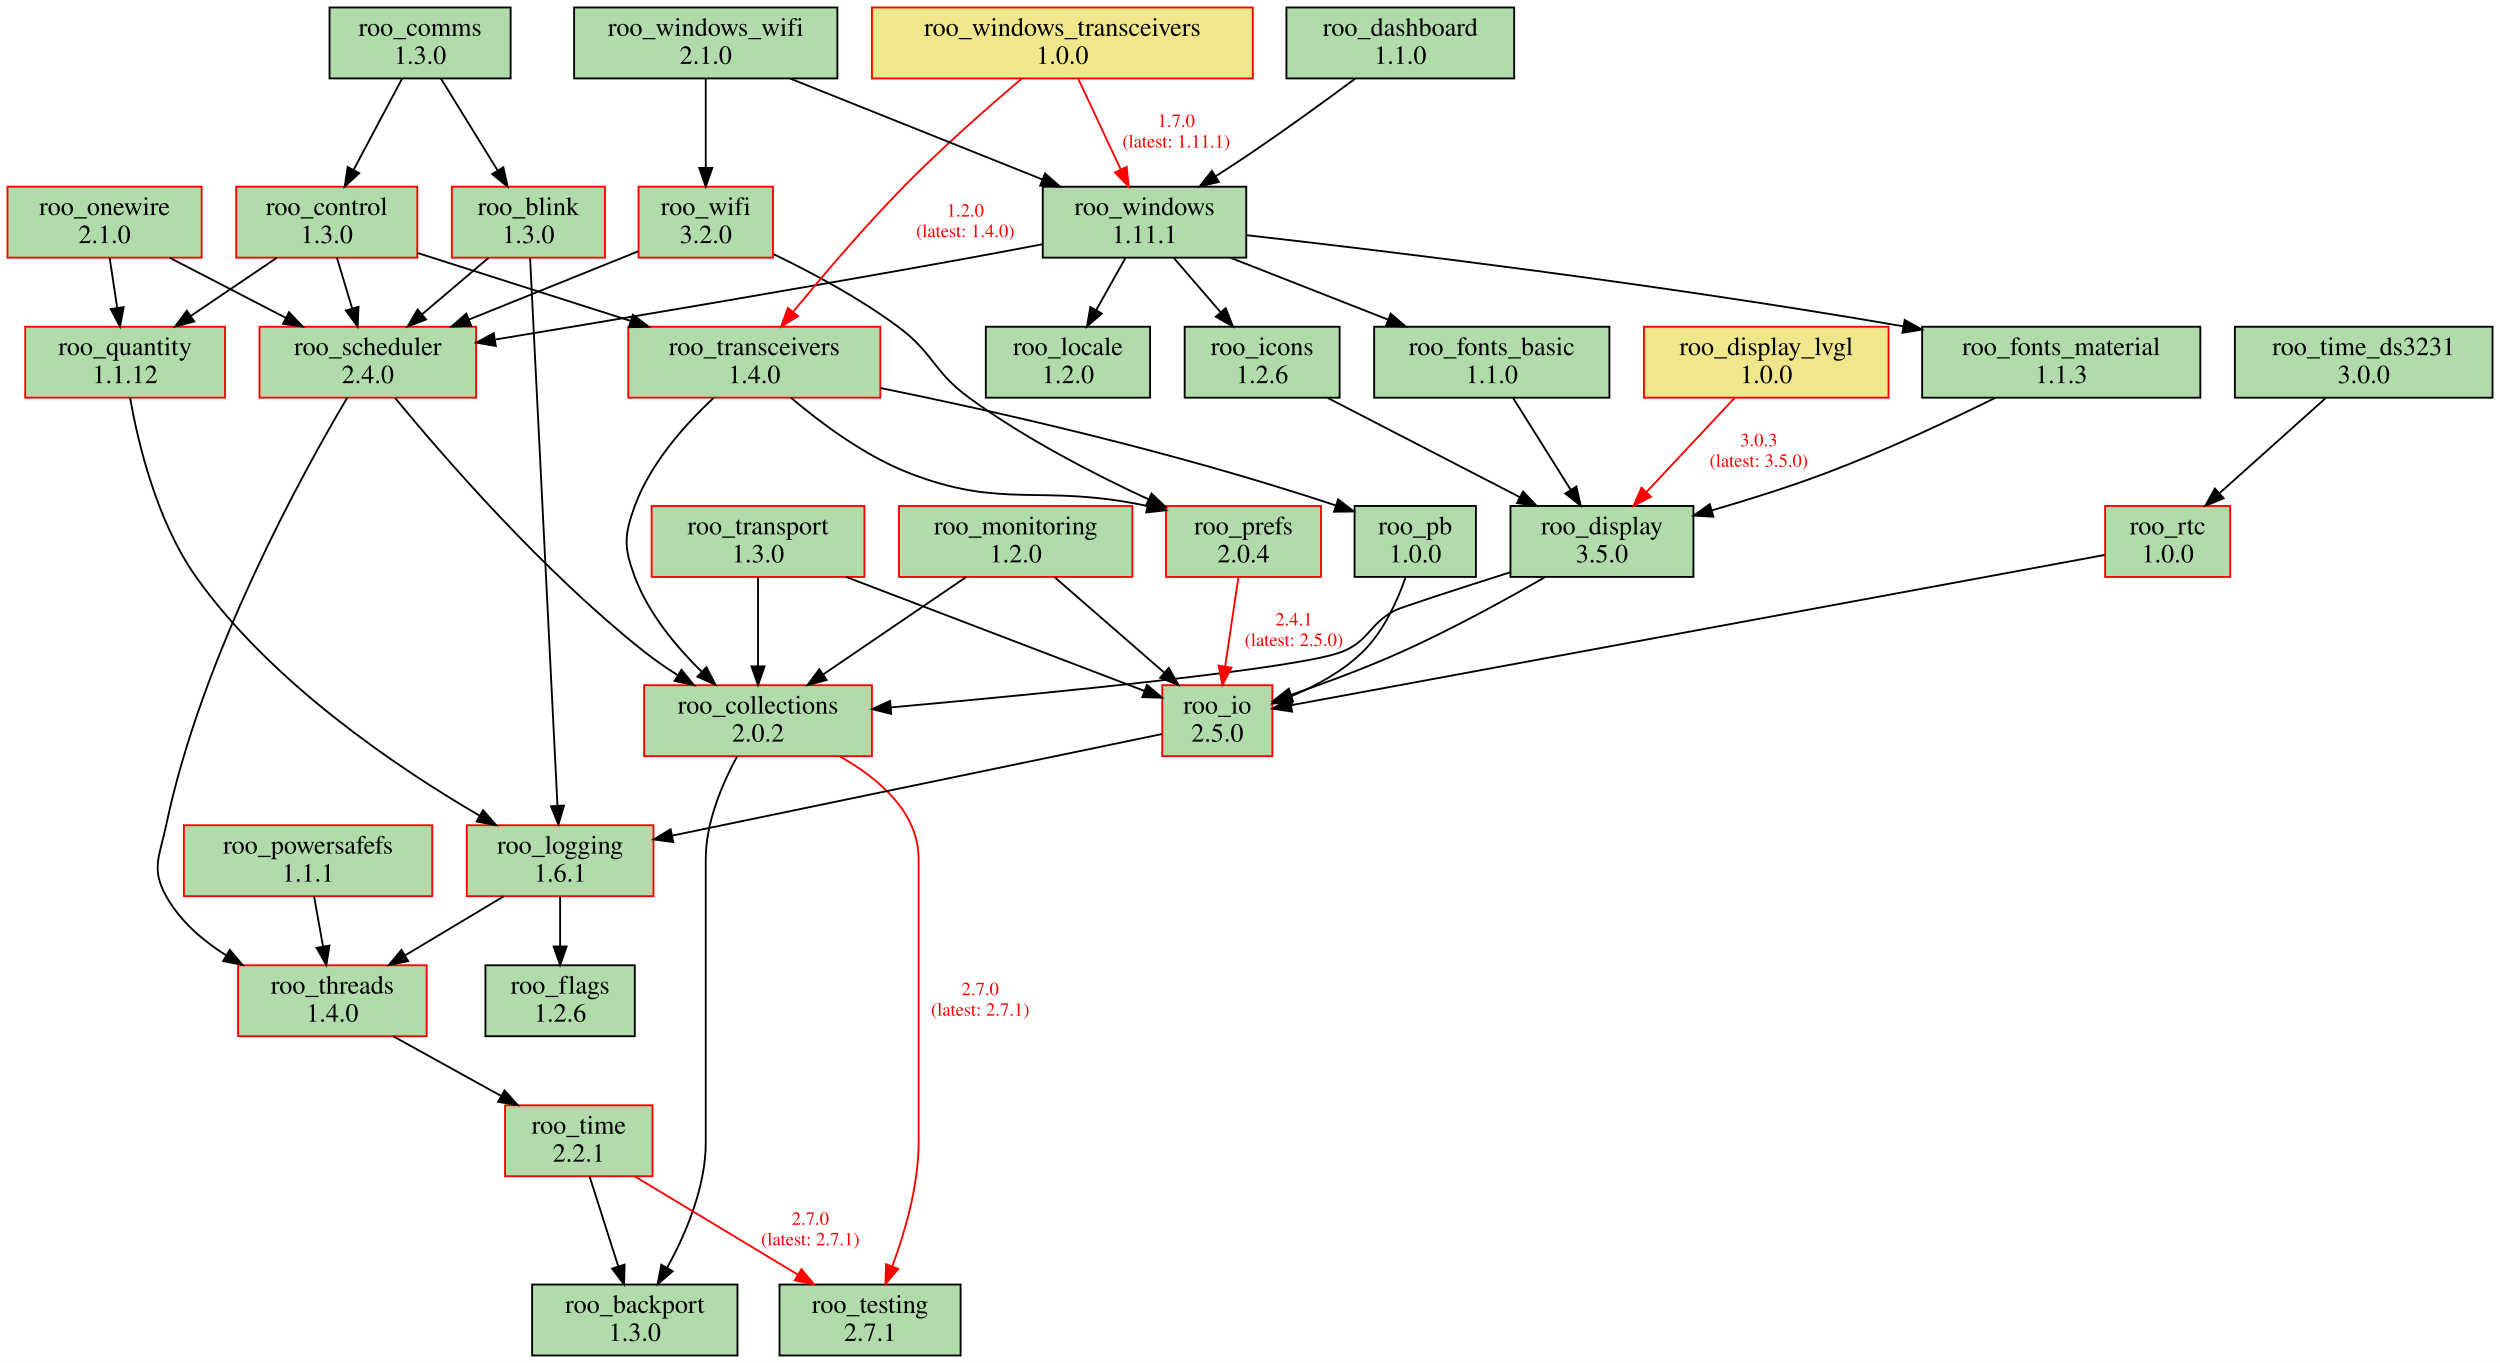
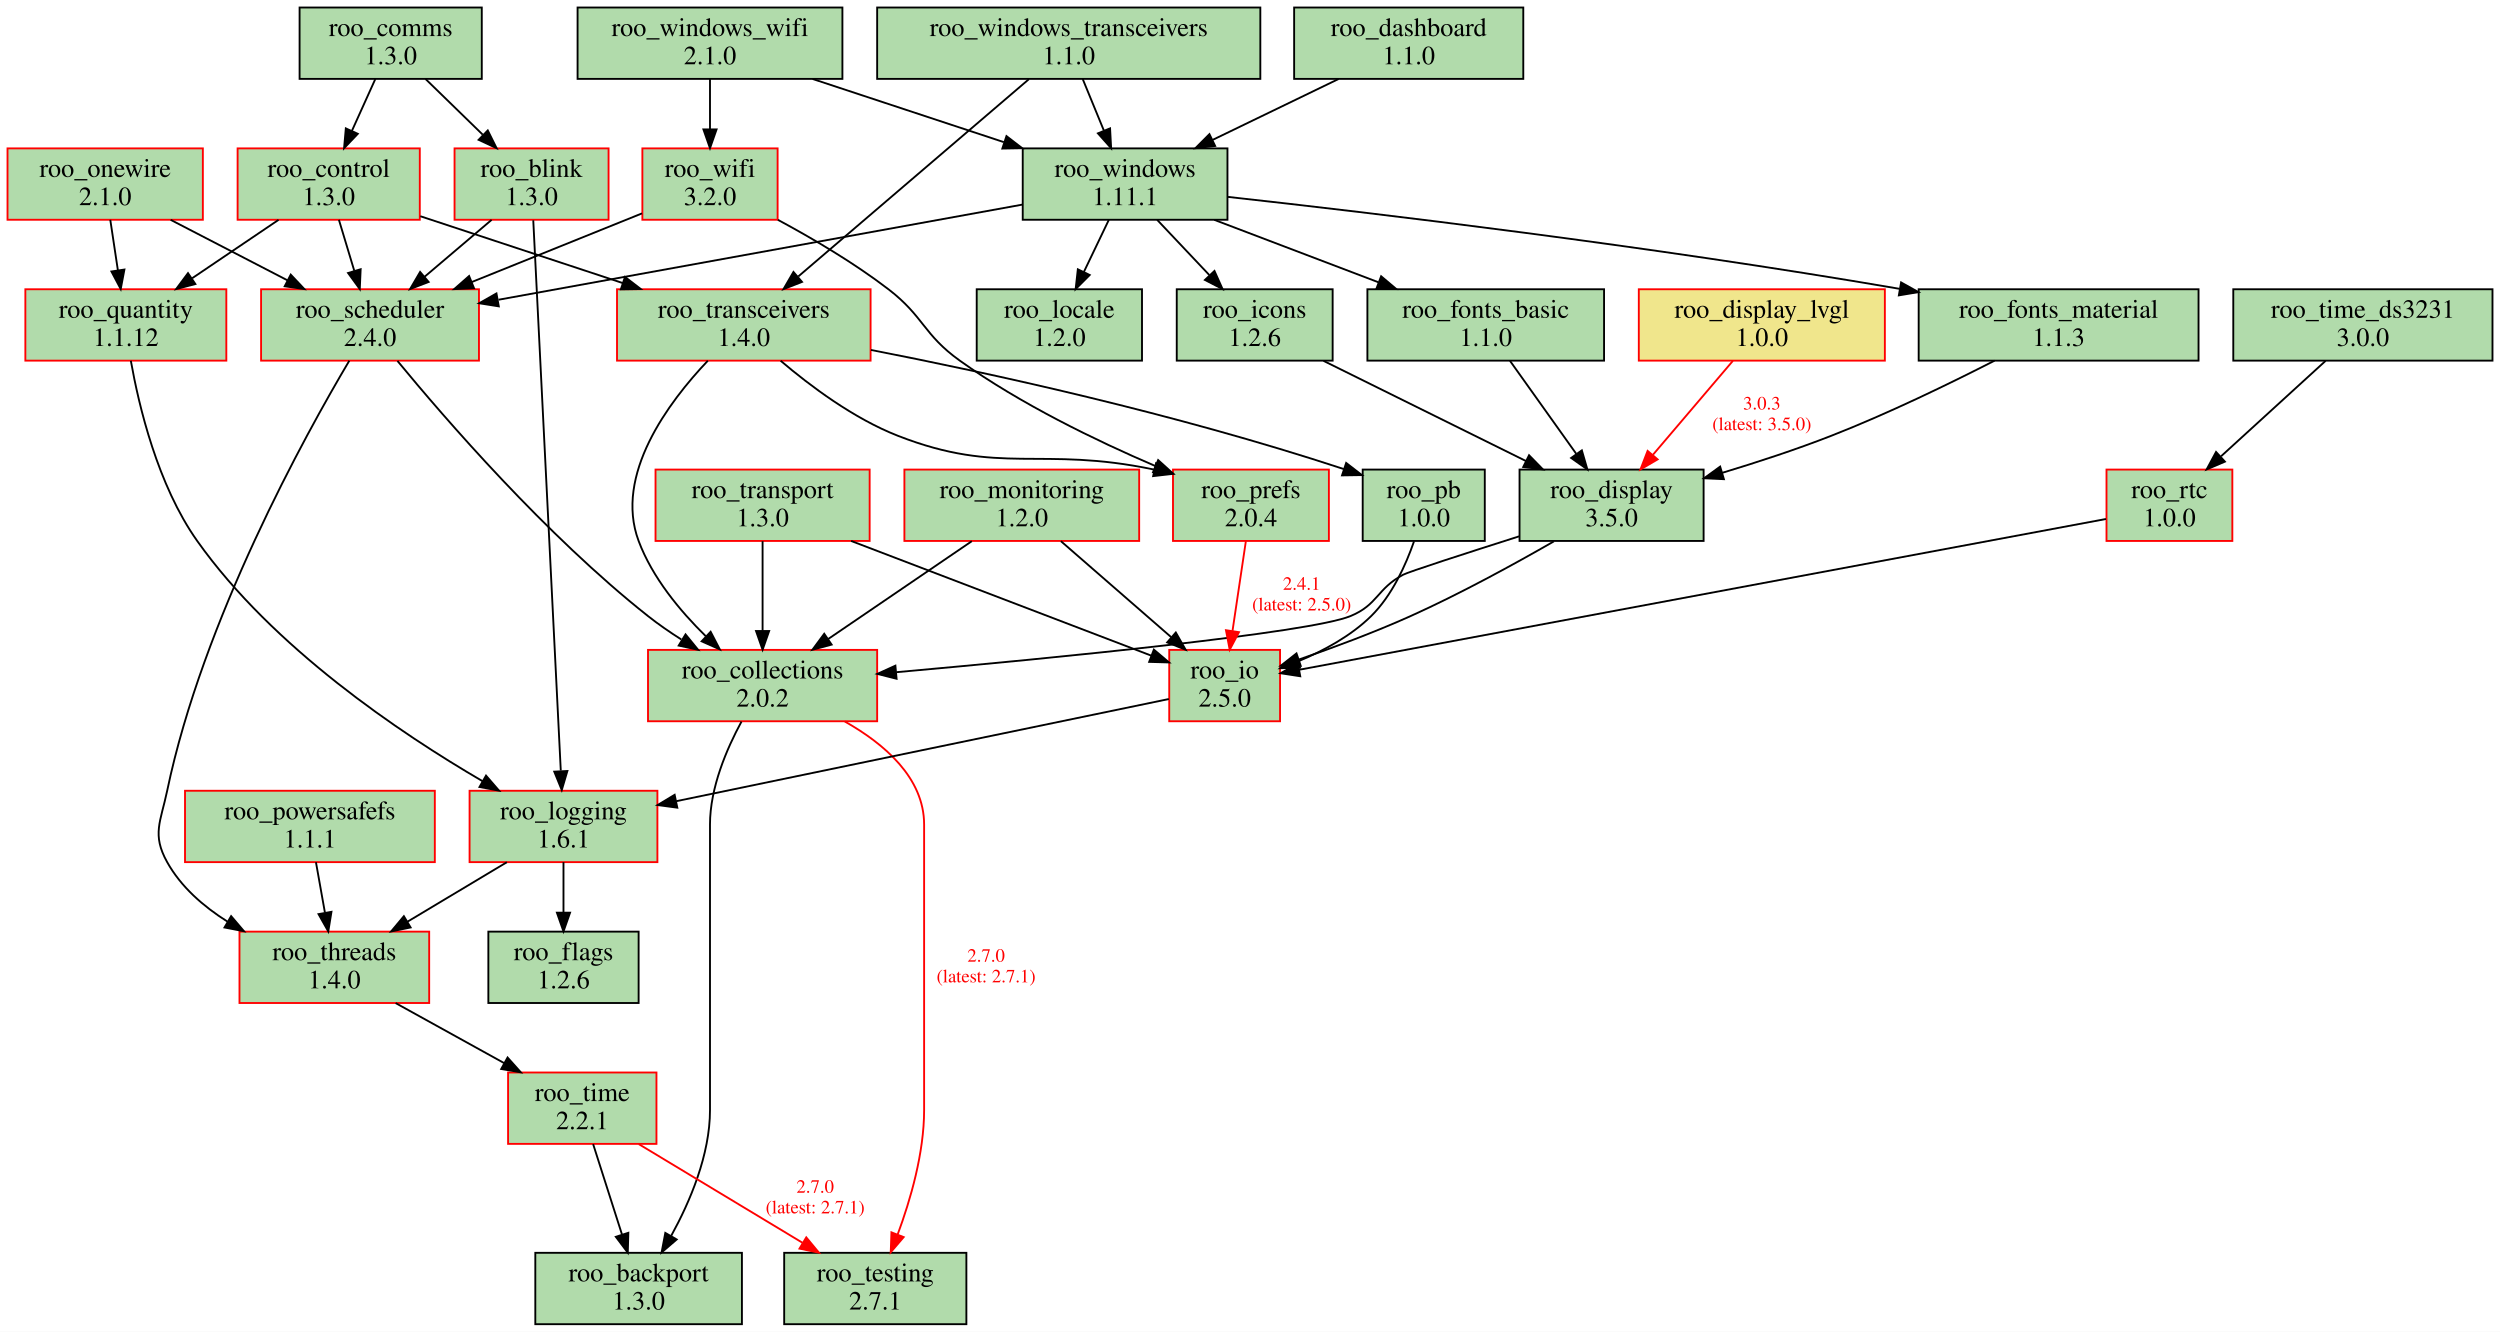
- <svg xmlns="http://www.w3.org/2000/svg" width="1339pt" height="730pt" viewBox="0.00 0.00 1339.00 730.00">
-   <g id="graph0" class="graph" transform="scale(1 1) rotate(0) translate(4 726)">
-     <polygon fill="white" stroke="transparent" points="-4,4 -4,-726 1335,-726 1335,4 -4,4" />
+ <svg xmlns="http://www.w3.org/2000/svg" width="1331pt" height="709pt" viewBox="0.00 0.00 1331.00 709.00">
+   <g id="graph0" class="graph" transform="scale(1 1) rotate(0) translate(4 705)">
+     <polygon fill="white" stroke="transparent" points="-4,4 -4,-705 1327,-705 1327,4 -4,4" />
    <g id="node1" class="node">
      <polygon fill="#b1dbab" stroke="black" points="391,-38 281,-38 281,0 391,0 391,-38" />
      <text text-anchor="middle" x="336" y="-22.8" font-family="Times,serif" font-size="14.00">roo_backport</text>
      <text text-anchor="middle" x="336" y="-7.8" font-family="Times,serif" font-size="14.00">1.3.0</text>
    </g>
    <g id="node2" class="node">
      <polygon fill="#b1dbab" stroke="red" points="320,-626 238,-626 238,-588 320,-588 320,-626" />
      <text text-anchor="middle" x="279" y="-610.8" font-family="Times,serif" font-size="14.00">roo_blink</text>
      <text text-anchor="middle" x="279" y="-595.8" font-family="Times,serif" font-size="14.00">1.3.0</text>
    </g>
    <g id="node15" class="node">
      <polygon fill="#b1dbab" stroke="red" points="346,-284 246,-284 246,-246 346,-246 346,-284" />
      <text text-anchor="middle" x="296" y="-268.8" font-family="Times,serif" font-size="14.00">roo_logging</text>
      <text text-anchor="middle" x="296" y="-253.8" font-family="Times,serif" font-size="14.00">1.6.1</text>
    </g>
    <g id="edge1" class="edge">
      <path fill="none" stroke="black" d="M279.91,-587.72C282.71,-531.8 291.16,-362.71 294.56,-294.74" />
      <polygon fill="black" stroke="black" points="298.08,-294.53 295.08,-284.37 291.09,-294.18 298.08,-294.53" />
    </g>
    <g id="node23" class="node">
      <polygon fill="#b1dbab" stroke="red" points="251,-551 135,-551 135,-513 251,-513 251,-551" />
      <text text-anchor="middle" x="193" y="-535.8" font-family="Times,serif" font-size="14.00">roo_scheduler</text>
      <text text-anchor="middle" x="193" y="-520.8" font-family="Times,serif" font-size="14.00">2.4.0</text>
    </g>
    <g id="edge2" class="edge">
      <path fill="none" stroke="black" d="M257.74,-587.96C246.99,-578.83 233.78,-567.62 222.1,-557.7" />
      <polygon fill="black" stroke="black" points="224.2,-554.89 214.31,-551.09 219.67,-560.23 224.2,-554.89" />
    </g>
    <g id="node3" class="node">
      <polygon fill="#b1dbab" stroke="red" points="463,-359 341,-359 341,-321 463,-321 463,-359" />
      <text text-anchor="middle" x="402" y="-343.8" font-family="Times,serif" font-size="14.00">roo_collections</text>
      <text text-anchor="middle" x="402" y="-328.8" font-family="Times,serif" font-size="14.00">2.0.2</text>
    </g>
    <g id="edge4" class="edge">
      <path fill="none" stroke="black" d="M390.77,-320.83C382.98,-306.49 374,-285.68 374,-266 374,-266 374,-266 374,-114 374,-90.17 363.37,-65.25 353.35,-47.06" />
      <polygon fill="black" stroke="black" points="356.27,-45.11 348.23,-38.2 350.21,-48.61 356.27,-45.11" />
    </g>
    <g id="node24" class="node">
      <polygon fill="#b1dbab" stroke="black" points="510.5,-38 413.5,-38 413.5,0 510.5,0 510.5,-38" />
      <text text-anchor="middle" x="462" y="-22.8" font-family="Times,serif" font-size="14.00">roo_testing</text>
      <text text-anchor="middle" x="462" y="-7.8" font-family="Times,serif" font-size="14.00">2.7.1</text>
    </g>
    <g id="edge3" class="edge">
      <path fill="none" stroke="red" d="M445.76,-320.88C467,-308.89 488,-290.77 488,-266 488,-266 488,-266 488,-114 488,-91.14 480.77,-66.25 473.93,-47.83" />
      <polygon fill="red" stroke="red" points="477.12,-46.36 470.23,-38.31 470.6,-48.9 477.12,-46.36" />
      <text text-anchor="middle" x="521" y="-193" font-family="Times,serif" font-size="10.00" fill="red">2.7.0</text>
      <text text-anchor="middle" x="521" y="-182" font-family="Times,serif" font-size="10.00" fill="red">(latest: 2.7.1)</text>
    </g>
    <g id="node4" class="node">
-       <polygon fill="#b1dbab" stroke="black" points="269.5,-722 172.5,-722 172.5,-684 269.5,-684 269.5,-722" />
-       <text text-anchor="middle" x="221" y="-706.8" font-family="Times,serif" font-size="14.00">roo_comms</text>
-       <text text-anchor="middle" x="221" y="-691.8" font-family="Times,serif" font-size="14.00">1.3.0</text>
+       <polygon fill="#b1dbab" stroke="black" points="252.5,-701 155.5,-701 155.5,-663 252.5,-663 252.5,-701" />
+       <text text-anchor="middle" x="204" y="-685.8" font-family="Times,serif" font-size="14.00">roo_comms</text>
+       <text text-anchor="middle" x="204" y="-670.8" font-family="Times,serif" font-size="14.00">1.3.0</text>
    </g>
    <g id="edge5" class="edge">
-       <path fill="none" stroke="black" d="M232.18,-683.88C240.77,-669.96 252.76,-650.53 262.45,-634.82" />
-       <polygon fill="black" stroke="black" points="265.58,-636.42 267.85,-626.07 259.62,-632.74 265.58,-636.42" />
+       <path fill="none" stroke="black" d="M222.54,-662.96C231.73,-654.01 242.99,-643.05 253.03,-633.28" />
+       <polygon fill="black" stroke="black" points="255.69,-635.57 260.41,-626.09 250.81,-630.56 255.69,-635.57" />
    </g>
    <g id="node5" class="node">
      <polygon fill="#b1dbab" stroke="red" points="219.5,-626 122.5,-626 122.5,-588 219.5,-588 219.5,-626" />
      <text text-anchor="middle" x="171" y="-610.8" font-family="Times,serif" font-size="14.00">roo_control</text>
      <text text-anchor="middle" x="171" y="-595.8" font-family="Times,serif" font-size="14.00">1.3.0</text>
    </g>
    <g id="edge6" class="edge">
-       <path fill="none" stroke="black" d="M211.36,-683.88C204.03,-670.09 193.82,-650.9 185.5,-635.26" />
-       <polygon fill="black" stroke="black" points="188.4,-633.25 180.61,-626.07 182.22,-636.54 188.4,-633.25" />
+       <path fill="none" stroke="black" d="M195.84,-662.96C192.07,-654.62 187.52,-644.54 183.34,-635.3" />
+       <polygon fill="black" stroke="black" points="186.49,-633.76 179.18,-626.09 180.11,-636.64 186.49,-633.76" />
    </g>
    <g id="node21" class="node">
      <polygon fill="#b1dbab" stroke="red" points="116.5,-551 9.5,-551 9.5,-513 116.5,-513 116.5,-551" />
      <text text-anchor="middle" x="63" y="-535.8" font-family="Times,serif" font-size="14.00">roo_quantity</text>
      <text text-anchor="middle" x="63" y="-520.8" font-family="Times,serif" font-size="14.00">1.1.12</text>
    </g>
    <g id="edge7" class="edge">
      <path fill="none" stroke="black" d="M144.3,-587.96C130.41,-578.57 113.25,-566.97 98.28,-556.85" />
      <polygon fill="black" stroke="black" points="100.01,-553.79 89.76,-551.09 96.09,-559.59 100.01,-553.79" />
    </g>
    <g id="edge8" class="edge">
      <path fill="none" stroke="black" d="M176.44,-587.96C178.9,-579.8 181.86,-569.97 184.6,-560.89" />
      <polygon fill="black" stroke="black" points="188.01,-561.67 187.55,-551.09 181.31,-559.66 188.01,-561.67" />
    </g>
    <g id="node28" class="node">
-       <polygon fill="#b1dbab" stroke="red" points="467.5,-551 332.5,-551 332.5,-513 467.5,-513 467.5,-551" />
-       <text text-anchor="middle" x="400" y="-535.8" font-family="Times,serif" font-size="14.00">roo_transceivers</text>
-       <text text-anchor="middle" x="400" y="-520.8" font-family="Times,serif" font-size="14.00">1.4.0</text>
+       <polygon fill="#b1dbab" stroke="red" points="459.5,-551 324.5,-551 324.5,-513 459.5,-513 459.5,-551" />
+       <text text-anchor="middle" x="392" y="-535.8" font-family="Times,serif" font-size="14.00">roo_transceivers</text>
+       <text text-anchor="middle" x="392" y="-520.8" font-family="Times,serif" font-size="14.00">1.4.0</text>
    </g>
    <g id="edge9" class="edge">
-       <path fill="none" stroke="black" d="M219.57,-590.52C252.83,-579.91 297.35,-565.72 333.85,-554.09" />
-       <polygon fill="black" stroke="black" points="334.97,-557.41 343.43,-551.03 332.84,-550.74 334.97,-557.41" />
+       <path fill="none" stroke="black" d="M219.77,-589.89C251.49,-579.41 293.2,-565.63 327.63,-554.26" />
+       <polygon fill="black" stroke="black" points="328.74,-557.58 337.14,-551.12 326.54,-550.94 328.74,-557.58" />
    </g>
    <g id="node6" class="node">
-       <polygon fill="#b1dbab" stroke="black" points="807,-722 685,-722 685,-684 807,-684 807,-722" />
-       <text text-anchor="middle" x="746" y="-706.8" font-family="Times,serif" font-size="14.00">roo_dashboard</text>
-       <text text-anchor="middle" x="746" y="-691.8" font-family="Times,serif" font-size="14.00">1.1.0</text>
+       <polygon fill="#b1dbab" stroke="black" points="807,-701 685,-701 685,-663 807,-663 807,-701" />
+       <text text-anchor="middle" x="746" y="-685.8" font-family="Times,serif" font-size="14.00">roo_dashboard</text>
+       <text text-anchor="middle" x="746" y="-670.8" font-family="Times,serif" font-size="14.00">1.1.0</text>
    </g>
    <g id="node31" class="node">
-       <polygon fill="#b1dbab" stroke="black" points="663.5,-626 554.5,-626 554.5,-588 663.5,-588 663.5,-626" />
-       <text text-anchor="middle" x="609" y="-610.8" font-family="Times,serif" font-size="14.00">roo_windows</text>
-       <text text-anchor="middle" x="609" y="-595.8" font-family="Times,serif" font-size="14.00">1.11.1</text>
+       <polygon fill="#b1dbab" stroke="black" points="649.5,-626 540.5,-626 540.5,-588 649.5,-588 649.5,-626" />
+       <text text-anchor="middle" x="595" y="-610.8" font-family="Times,serif" font-size="14.00">roo_windows</text>
+       <text text-anchor="middle" x="595" y="-595.8" font-family="Times,serif" font-size="14.00">1.11.1</text>
    </g>
    <g id="edge10" class="edge">
-       <path fill="none" stroke="black" d="M721.78,-683.82C706.06,-672.18 685.03,-656.89 666,-644 659.94,-639.89 653.43,-635.64 647.07,-631.57" />
-       <polygon fill="black" stroke="black" points="648.84,-628.55 638.52,-626.14 645.09,-634.46 648.84,-628.55" />
+       <path fill="none" stroke="black" d="M708.67,-662.96C688.44,-653.17 663.24,-640.99 641.71,-630.58" />
+       <polygon fill="black" stroke="black" points="642.95,-627.29 632.42,-626.09 639.9,-633.59 642.95,-627.29" />
    </g>
    <g id="node7" class="node">
      <polygon fill="#b1dbab" stroke="black" points="903,-455 805,-455 805,-417 903,-417 903,-455" />
      <text text-anchor="middle" x="854" y="-439.8" font-family="Times,serif" font-size="14.00">roo_display</text>
      <text text-anchor="middle" x="854" y="-424.8" font-family="Times,serif" font-size="14.00">3.5.0</text>
    </g>
    <g id="edge11" class="edge">
      <path fill="none" stroke="black" d="M804.75,-419.45C776.49,-410.46 746.01,-400.6 743,-399 729.03,-391.55 729.64,-383.02 715,-377 693.19,-368.03 558.67,-354.8 473.23,-347.13" />
      <polygon fill="black" stroke="black" points="473.34,-343.62 463.06,-346.22 472.71,-350.6 473.34,-343.62" />
    </g>
    <g id="node13" class="node">
      <polygon fill="#b1dbab" stroke="red" points="677.5,-359 618.5,-359 618.5,-321 677.5,-321 677.5,-359" />
      <text text-anchor="middle" x="648" y="-343.8" font-family="Times,serif" font-size="14.00">roo_io</text>
      <text text-anchor="middle" x="648" y="-328.8" font-family="Times,serif" font-size="14.00">2.5.0</text>
    </g>
    <g id="edge12" class="edge">
      <path fill="none" stroke="black" d="M823.25,-416.75C802.19,-404.65 773.4,-388.88 747,-377 727.77,-368.35 705.79,-360.19 687.42,-353.83" />
      <polygon fill="black" stroke="black" points="688.51,-350.5 677.91,-350.59 686.25,-357.13 688.51,-350.5" />
    </g>
    <g id="node8" class="node">
-       <polygon fill="khaki" stroke="red" points="1007.5,-551 876.5,-551 876.5,-513 1007.5,-513 1007.5,-551" />
-       <text text-anchor="middle" x="942" y="-535.8" font-family="Times,serif" font-size="14.00">roo_display_lvgl</text>
-       <text text-anchor="middle" x="942" y="-520.8" font-family="Times,serif" font-size="14.00">1.0.0</text>
+       <polygon fill="khaki" stroke="red" points="999.5,-551 868.5,-551 868.5,-513 999.5,-513 999.5,-551" />
+       <text text-anchor="middle" x="934" y="-535.8" font-family="Times,serif" font-size="14.00">roo_display_lvgl</text>
+       <text text-anchor="middle" x="934" y="-520.8" font-family="Times,serif" font-size="14.00">1.0.0</text>
    </g>
    <g id="edge13" class="edge">
-       <path fill="none" stroke="red" d="M925.03,-512.88C911.64,-498.57 892.8,-478.44 877.88,-462.51" />
-       <polygon fill="red" stroke="red" points="880.3,-459.98 870.92,-455.07 875.19,-464.76 880.3,-459.98" />
-       <text text-anchor="middle" x="938" y="-487" font-family="Times,serif" font-size="10.00" fill="red">3.0.3</text>
-       <text text-anchor="middle" x="938" y="-476" font-family="Times,serif" font-size="10.00" fill="red">(latest: 3.5.0)</text>
+       <path fill="none" stroke="red" d="M918.58,-512.88C906.51,-498.7 889.58,-478.81 876.08,-462.94" />
+       <polygon fill="red" stroke="red" points="878.52,-460.42 869.38,-455.07 873.19,-464.95 878.52,-460.42" />
+       <text text-anchor="middle" x="934" y="-487" font-family="Times,serif" font-size="10.00" fill="red">3.0.3</text>
+       <text text-anchor="middle" x="934" y="-476" font-family="Times,serif" font-size="10.00" fill="red">(latest: 3.5.0)</text>
    </g>
    <g id="node9" class="node">
      <polygon fill="#b1dbab" stroke="black" points="336,-209 256,-209 256,-171 336,-171 336,-209" />
      <text text-anchor="middle" x="296" y="-193.8" font-family="Times,serif" font-size="14.00">roo_flags</text>
      <text text-anchor="middle" x="296" y="-178.8" font-family="Times,serif" font-size="14.00">1.2.6</text>
    </g>
    <g id="node10" class="node">
-       <polygon fill="#b1dbab" stroke="black" points="858,-551 732,-551 732,-513 858,-513 858,-551" />
-       <text text-anchor="middle" x="795" y="-535.8" font-family="Times,serif" font-size="14.00">roo_fonts_basic</text>
-       <text text-anchor="middle" x="795" y="-520.8" font-family="Times,serif" font-size="14.00">1.1.0</text>
+       <polygon fill="#b1dbab" stroke="black" points="850,-551 724,-551 724,-513 850,-513 850,-551" />
+       <text text-anchor="middle" x="787" y="-535.8" font-family="Times,serif" font-size="14.00">roo_fonts_basic</text>
+       <text text-anchor="middle" x="787" y="-520.8" font-family="Times,serif" font-size="14.00">1.1.0</text>
    </g>
    <g id="edge14" class="edge">
-       <path fill="none" stroke="black" d="M806.38,-512.88C815.11,-498.96 827.3,-479.53 837.17,-463.82" />
-       <polygon fill="black" stroke="black" points="840.31,-465.4 842.66,-455.07 834.38,-461.68 840.31,-465.4" />
+       <path fill="none" stroke="black" d="M799.92,-512.88C809.93,-498.83 823.94,-479.17 835.2,-463.38" />
+       <polygon fill="black" stroke="black" points="838.17,-465.24 841.12,-455.07 832.47,-461.18 838.17,-465.24" />
    </g>
    <g id="node11" class="node">
-       <polygon fill="#b1dbab" stroke="black" points="1174.5,-551 1025.5,-551 1025.5,-513 1174.5,-513 1174.5,-551" />
-       <text text-anchor="middle" x="1100" y="-535.8" font-family="Times,serif" font-size="14.00">roo_fonts_material</text>
-       <text text-anchor="middle" x="1100" y="-520.8" font-family="Times,serif" font-size="14.00">1.1.3</text>
+       <polygon fill="#b1dbab" stroke="black" points="1166.5,-551 1017.5,-551 1017.5,-513 1166.5,-513 1166.5,-551" />
+       <text text-anchor="middle" x="1092" y="-535.8" font-family="Times,serif" font-size="14.00">roo_fonts_material</text>
+       <text text-anchor="middle" x="1092" y="-520.8" font-family="Times,serif" font-size="14.00">1.1.3</text>
    </g>
    <g id="edge15" class="edge">
-       <path fill="none" stroke="black" d="M1064.76,-512.97C1040.03,-500.74 1005.99,-484.73 975,-473 955.1,-465.47 932.89,-458.47 912.98,-452.69" />
-       <polygon fill="black" stroke="black" points="913.69,-449.25 903.11,-449.86 911.76,-455.98 913.69,-449.25" />
+       <path fill="none" stroke="black" d="M1057.92,-512.99C1034,-500.76 1001.05,-484.75 971,-473 952.38,-465.72 931.63,-458.92 912.85,-453.25" />
+       <polygon fill="black" stroke="black" points="913.81,-449.88 903.23,-450.38 911.81,-456.59 913.81,-449.88" />
    </g>
    <g id="node12" class="node">
-       <polygon fill="#b1dbab" stroke="black" points="713.5,-551 630.5,-551 630.5,-513 713.5,-513 713.5,-551" />
-       <text text-anchor="middle" x="672" y="-535.8" font-family="Times,serif" font-size="14.00">roo_icons</text>
-       <text text-anchor="middle" x="672" y="-520.8" font-family="Times,serif" font-size="14.00">1.2.6</text>
+       <polygon fill="#b1dbab" stroke="black" points="705.5,-551 622.5,-551 622.5,-513 705.5,-513 705.5,-551" />
+       <text text-anchor="middle" x="664" y="-535.8" font-family="Times,serif" font-size="14.00">roo_icons</text>
+       <text text-anchor="middle" x="664" y="-520.8" font-family="Times,serif" font-size="14.00">1.2.6</text>
    </g>
    <g id="edge16" class="edge">
-       <path fill="none" stroke="black" d="M707.09,-512.88C736.42,-497.73 778.41,-476.04 809.99,-459.73" />
-       <polygon fill="black" stroke="black" points="811.74,-462.77 819.02,-455.07 808.53,-456.55 811.74,-462.77" />
+       <path fill="none" stroke="black" d="M700.63,-512.88C731.39,-497.66 775.46,-475.85 808.48,-459.52" />
+       <polygon fill="black" stroke="black" points="810.07,-462.64 817.48,-455.07 806.96,-456.37 810.07,-462.64" />
    </g>
    <g id="edge17" class="edge">
      <path fill="none" stroke="black" d="M618.29,-332.84C560.55,-320.86 432.19,-294.24 356.03,-278.45" />
      <polygon fill="black" stroke="black" points="356.6,-274.99 346.1,-276.39 355.18,-281.85 356.6,-274.99" />
    </g>
    <g id="node14" class="node">
-       <polygon fill="#b1dbab" stroke="black" points="612,-551 524,-551 524,-513 612,-513 612,-551" />
-       <text text-anchor="middle" x="568" y="-535.8" font-family="Times,serif" font-size="14.00">roo_locale</text>
-       <text text-anchor="middle" x="568" y="-520.8" font-family="Times,serif" font-size="14.00">1.2.0</text>
+       <polygon fill="#b1dbab" stroke="black" points="604,-551 516,-551 516,-513 604,-513 604,-551" />
+       <text text-anchor="middle" x="560" y="-535.8" font-family="Times,serif" font-size="14.00">roo_locale</text>
+       <text text-anchor="middle" x="560" y="-520.8" font-family="Times,serif" font-size="14.00">1.2.0</text>
    </g>
    <g id="edge18" class="edge">
      <path fill="none" stroke="black" d="M296,-245.96C296,-237.88 296,-228.18 296,-219.18" />
      <polygon fill="black" stroke="black" points="299.5,-219.09 296,-209.09 292.5,-219.09 299.5,-219.09" />
    </g>
    <g id="node25" class="node">
      <polygon fill="#b1dbab" stroke="red" points="224.5,-209 123.5,-209 123.5,-171 224.5,-171 224.5,-209" />
      <text text-anchor="middle" x="174" y="-193.8" font-family="Times,serif" font-size="14.00">roo_threads</text>
      <text text-anchor="middle" x="174" y="-178.8" font-family="Times,serif" font-size="14.00">1.4.0</text>
    </g>
    <g id="edge19" class="edge">
      <path fill="none" stroke="black" d="M265.84,-245.96C249.86,-236.39 230.04,-224.53 212.91,-214.28" />
      <polygon fill="black" stroke="black" points="214.61,-211.22 204.23,-209.09 211.02,-217.23 214.61,-211.22" />
    </g>
    <g id="node16" class="node">
      <polygon fill="#b1dbab" stroke="red" points="602.5,-455 477.5,-455 477.5,-417 602.5,-417 602.5,-455" />
      <text text-anchor="middle" x="540" y="-439.8" font-family="Times,serif" font-size="14.00">roo_monitoring</text>
      <text text-anchor="middle" x="540" y="-424.8" font-family="Times,serif" font-size="14.00">1.2.0</text>
    </g>
    <g id="edge20" class="edge">
      <path fill="none" stroke="black" d="M513.39,-416.88C491.63,-402.05 460.68,-380.97 436.92,-364.79" />
      <polygon fill="black" stroke="black" points="438.76,-361.81 428.53,-359.07 434.82,-367.59 438.76,-361.81" />
    </g>
    <g id="edge21" class="edge">
      <path fill="none" stroke="black" d="M560.82,-416.88C577.56,-402.31 601.23,-381.71 619.69,-365.64" />
      <polygon fill="black" stroke="black" points="622,-368.27 627.24,-359.07 617.4,-362.99 622,-368.27" />
    </g>
    <g id="node17" class="node">
      <polygon fill="#b1dbab" stroke="red" points="104,-626 0,-626 0,-588 104,-588 104,-626" />
      <text text-anchor="middle" x="52" y="-610.8" font-family="Times,serif" font-size="14.00">roo_onewire</text>
      <text text-anchor="middle" x="52" y="-595.8" font-family="Times,serif" font-size="14.00">2.1.0</text>
    </g>
    <g id="edge23" class="edge">
      <path fill="none" stroke="black" d="M54.72,-587.96C55.94,-579.88 57.4,-570.18 58.75,-561.18" />
      <polygon fill="black" stroke="black" points="62.24,-561.5 60.27,-551.09 55.32,-560.46 62.24,-561.5" />
    </g>
    <g id="edge22" class="edge">
      <path fill="none" stroke="black" d="M86.85,-587.96C105.67,-578.22 129.07,-566.1 149.11,-555.72" />
      <polygon fill="black" stroke="black" points="150.79,-558.8 158.06,-551.09 147.57,-552.58 150.79,-558.8" />
    </g>
    <g id="node18" class="node">
      <polygon fill="#b1dbab" stroke="black" points="786.5,-455 721.5,-455 721.5,-417 786.5,-417 786.5,-455" />
      <text text-anchor="middle" x="754" y="-439.8" font-family="Times,serif" font-size="14.00">roo_pb</text>
      <text text-anchor="middle" x="754" y="-424.8" font-family="Times,serif" font-size="14.00">1.0.0</text>
    </g>
    <g id="edge24" class="edge">
      <path fill="none" stroke="black" d="M748.84,-416.82C744.49,-404.29 737.16,-387.97 726,-377 715.21,-366.4 700.74,-358.55 687.18,-352.93" />
      <polygon fill="black" stroke="black" points="688.14,-349.55 677.55,-349.23 685.63,-356.08 688.14,-349.55" />
    </g>
    <g id="node19" class="node">
      <polygon fill="#b1dbab" stroke="red" points="227.5,-284 94.5,-284 94.5,-246 227.5,-246 227.5,-284" />
      <text text-anchor="middle" x="161" y="-268.8" font-family="Times,serif" font-size="14.00">roo_powersafefs</text>
      <text text-anchor="middle" x="161" y="-253.8" font-family="Times,serif" font-size="14.00">1.1.1</text>
    </g>
    <g id="edge25" class="edge">
      <path fill="none" stroke="black" d="M164.21,-245.96C165.65,-237.88 167.38,-228.18 168.98,-219.18" />
      <polygon fill="black" stroke="black" points="172.47,-219.55 170.78,-209.09 165.58,-218.32 172.47,-219.55" />
    </g>
    <g id="node20" class="node">
      <polygon fill="#b1dbab" stroke="red" points="703.5,-455 620.5,-455 620.5,-417 703.5,-417 703.5,-455" />
      <text text-anchor="middle" x="662" y="-439.8" font-family="Times,serif" font-size="14.00">roo_prefs</text>
      <text text-anchor="middle" x="662" y="-424.8" font-family="Times,serif" font-size="14.00">2.0.4</text>
    </g>
    <g id="edge26" class="edge">
      <path fill="none" stroke="red" d="M659.3,-416.88C657.29,-403.35 654.5,-384.62 652.19,-369.15" />
      <polygon fill="red" stroke="red" points="655.63,-368.44 650.69,-359.07 648.7,-369.48 655.63,-368.44" />
      <text text-anchor="middle" x="689" y="-391" font-family="Times,serif" font-size="10.00" fill="red">2.4.1</text>
      <text text-anchor="middle" x="689" y="-380" font-family="Times,serif" font-size="10.00" fill="red">(latest: 2.5.0)</text>
    </g>
    <g id="edge27" class="edge">
      <path fill="none" stroke="black" d="M65.66,-512.93C69.88,-489.12 79.88,-446.78 101,-417 141.2,-360.31 208.82,-314.8 252.92,-289.09" />
      <polygon fill="black" stroke="black" points="254.76,-292.07 261.69,-284.06 251.27,-286 254.76,-292.07" />
    </g>
    <g id="node22" class="node">
-       <polygon fill="#b1dbab" stroke="red" points="1190.5,-455 1123.5,-455 1123.5,-417 1190.5,-417 1190.5,-455" />
-       <text text-anchor="middle" x="1157" y="-439.8" font-family="Times,serif" font-size="14.00">roo_rtc</text>
-       <text text-anchor="middle" x="1157" y="-424.8" font-family="Times,serif" font-size="14.00">1.0.0</text>
+       <polygon fill="#b1dbab" stroke="red" points="1184.5,-455 1117.5,-455 1117.5,-417 1184.5,-417 1184.5,-455" />
+       <text text-anchor="middle" x="1151" y="-439.8" font-family="Times,serif" font-size="14.00">roo_rtc</text>
+       <text text-anchor="middle" x="1151" y="-424.8" font-family="Times,serif" font-size="14.00">1.0.0</text>
    </g>
    <g id="edge28" class="edge">
-       <path fill="none" stroke="black" d="M1123.21,-428.76C1032.59,-412.02 784.49,-366.21 687.55,-348.3" />
-       <polygon fill="black" stroke="black" points="688.04,-344.84 677.57,-346.46 686.77,-351.72 688.04,-344.84" />
+       <path fill="none" stroke="black" d="M1117.22,-428.69C1027.53,-411.93 783.75,-366.37 687.68,-348.42" />
+       <polygon fill="black" stroke="black" points="688.25,-344.96 677.78,-346.57 686.97,-351.84 688.25,-344.96" />
    </g>
    <g id="edge29" class="edge">
      <path fill="none" stroke="black" d="M207.61,-512.84C232.71,-482.36 286.61,-420.02 341,-377 346.51,-372.64 352.59,-368.44 358.73,-364.54" />
      <polygon fill="black" stroke="black" points="360.98,-367.26 367.68,-359.05 357.33,-361.29 360.98,-367.26" />
    </g>
    <g id="edge30" class="edge">
      <path fill="none" stroke="black" d="M181.98,-512.98C158.47,-473.35 104.01,-374.94 85,-284 81.54,-267.47 76.78,-260.75 85,-246 92.33,-232.85 104.24,-222.45 117,-214.4" />
      <polygon fill="black" stroke="black" points="119.05,-217.26 125.92,-209.2 115.52,-211.21 119.05,-217.26" />
    </g>
    <g id="node26" class="node">
      <polygon fill="#b1dbab" stroke="red" points="345.5,-134 266.5,-134 266.5,-96 345.5,-96 345.5,-134" />
      <text text-anchor="middle" x="306" y="-118.8" font-family="Times,serif" font-size="14.00">roo_time</text>
      <text text-anchor="middle" x="306" y="-103.8" font-family="Times,serif" font-size="14.00">2.2.1</text>
    </g>
    <g id="edge31" class="edge">
      <path fill="none" stroke="black" d="M206.63,-170.96C224.08,-161.3 245.76,-149.32 264.41,-139" />
      <polygon fill="black" stroke="black" points="266.23,-141.99 273.29,-134.09 262.84,-135.87 266.23,-141.99" />
    </g>
    <g id="edge33" class="edge">
      <path fill="none" stroke="black" d="M311.78,-95.88C316.14,-82.22 322.19,-63.26 327.16,-47.71" />
      <polygon fill="black" stroke="black" points="330.53,-48.66 330.23,-38.07 323.86,-46.53 330.53,-48.66" />
    </g>
    <g id="edge32" class="edge">
      <path fill="none" stroke="red" d="M336.08,-95.88C360.9,-80.92 396.28,-59.6 423.23,-43.36" />
      <polygon fill="red" stroke="red" points="425.26,-46.23 432.01,-38.07 421.64,-40.23 425.26,-46.23" />
      <text text-anchor="middle" x="430" y="-70" font-family="Times,serif" font-size="10.00" fill="red">2.7.0</text>
      <text text-anchor="middle" x="430" y="-59" font-family="Times,serif" font-size="10.00" fill="red">(latest: 2.7.1)</text>
    </g>
    <g id="node27" class="node">
-       <polygon fill="#b1dbab" stroke="black" points="1331,-551 1193,-551 1193,-513 1331,-513 1331,-551" />
-       <text text-anchor="middle" x="1262" y="-535.8" font-family="Times,serif" font-size="14.00">roo_time_ds3231</text>
-       <text text-anchor="middle" x="1262" y="-520.8" font-family="Times,serif" font-size="14.00">3.0.0</text>
+       <polygon fill="#b1dbab" stroke="black" points="1323,-551 1185,-551 1185,-513 1323,-513 1323,-551" />
+       <text text-anchor="middle" x="1254" y="-535.8" font-family="Times,serif" font-size="14.00">roo_time_ds3231</text>
+       <text text-anchor="middle" x="1254" y="-520.8" font-family="Times,serif" font-size="14.00">3.0.0</text>
    </g>
    <g id="edge34" class="edge">
-       <path fill="none" stroke="black" d="M1241.75,-512.88C1225.63,-498.44 1202.88,-478.07 1185.01,-462.07" />
-       <polygon fill="black" stroke="black" points="1186.97,-459.13 1177.18,-455.07 1182.3,-464.35 1186.97,-459.13" />
+       <path fill="none" stroke="black" d="M1234.14,-512.88C1218.32,-498.44 1196.01,-478.07 1178.48,-462.07" />
+       <polygon fill="black" stroke="black" points="1180.54,-459.22 1170.8,-455.07 1175.83,-464.39 1180.54,-459.22" />
    </g>
    <g id="edge36" class="edge">
-       <path fill="none" stroke="black" d="M378.23,-512.9C363.17,-498.88 344.4,-478.01 336,-455 330.21,-439.13 330.09,-432.82 336,-417 343.28,-397.52 358.04,-379.74 371.77,-366.27" />
+       <path fill="none" stroke="black" d="M372.84,-512.94C351.88,-490.86 322.88,-452.12 336,-417 343.28,-397.52 358.04,-379.74 371.77,-366.27" />
      <polygon fill="black" stroke="black" points="374.34,-368.66 379.23,-359.26 369.55,-363.56 374.34,-368.66" />
    </g>
    <g id="edge35" class="edge">
-       <path fill="none" stroke="black" d="M467.52,-518.18C529.33,-505.64 623.21,-484.57 711.46,-455.28" />
-       <polygon fill="black" stroke="black" points="712.71,-458.55 721.08,-452.05 710.48,-451.92 712.71,-458.55" />
+       <path fill="none" stroke="black" d="M459.7,-518.68C523.11,-506.31 620.4,-485.19 711.44,-455.27" />
+       <polygon fill="black" stroke="black" points="712.7,-458.54 721.08,-452.06 710.49,-451.9 712.7,-458.54" />
    </g>
    <g id="edge37" class="edge">
-       <path fill="none" stroke="black" d="M419.62,-512.99C435.3,-499.67 458.49,-482.3 482,-473 533.38,-452.68 553.25,-467.23 610.53,-454.99" />
-       <polygon fill="black" stroke="black" points="611.51,-458.36 620.46,-452.69 609.93,-451.54 611.51,-458.36" />
+       <path fill="none" stroke="black" d="M411.6,-512.94C427.27,-499.59 450.45,-482.21 474,-473 528.68,-451.62 549.73,-467.73 610.38,-455.01" />
+       <polygon fill="black" stroke="black" points="611.49,-458.35 620.46,-452.71 609.94,-451.52 611.49,-458.35" />
    </g>
    <g id="node29" class="node">
      <polygon fill="#b1dbab" stroke="red" points="459,-455 345,-455 345,-417 459,-417 459,-455" />
      <text text-anchor="middle" x="402" y="-439.8" font-family="Times,serif" font-size="14.00">roo_transport</text>
      <text text-anchor="middle" x="402" y="-424.8" font-family="Times,serif" font-size="14.00">1.3.0</text>
    </g>
    <g id="edge38" class="edge">
      <path fill="none" stroke="black" d="M402,-416.88C402,-403.35 402,-384.62 402,-369.15" />
      <polygon fill="black" stroke="black" points="405.5,-369.07 402,-359.07 398.5,-369.07 405.5,-369.07" />
    </g>
    <g id="edge39" class="edge">
      <path fill="none" stroke="black" d="M449.14,-416.99C495.57,-399.24 565.67,-372.46 609.05,-355.89" />
      <polygon fill="black" stroke="black" points="610.31,-359.15 618.41,-352.31 607.82,-352.61 610.31,-359.15" />
    </g>
    <g id="node30" class="node">
      <polygon fill="#b1dbab" stroke="red" points="410,-626 338,-626 338,-588 410,-588 410,-626" />
      <text text-anchor="middle" x="374" y="-610.8" font-family="Times,serif" font-size="14.00">roo_wifi</text>
      <text text-anchor="middle" x="374" y="-595.8" font-family="Times,serif" font-size="14.00">3.2.0</text>
    </g>
    <g id="edge40" class="edge">
-       <path fill="none" stroke="black" d="M410.35,-589.86C430.81,-579.99 456.32,-566.33 477,-551 496.19,-536.78 495.72,-527.1 515,-513 544.82,-491.2 581.77,-472.12 611.17,-458.54" />
-       <polygon fill="black" stroke="black" points="612.77,-461.65 620.43,-454.32 609.87,-455.28 612.77,-461.65" />
+       <path fill="none" stroke="black" d="M410.14,-587.97C428.49,-578.1 450.71,-565.05 469,-551 487.94,-536.45 487.57,-526.89 507,-513 539.26,-489.94 579.58,-470.41 611.01,-456.93" />
+       <polygon fill="black" stroke="black" points="612.6,-460.06 620.46,-452.94 609.88,-453.61 612.6,-460.06" />
    </g>
    <g id="edge41" class="edge">
      <path fill="none" stroke="black" d="M337.81,-591.4C311.83,-580.93 276.39,-566.63 247.07,-554.81" />
      <polygon fill="black" stroke="black" points="248.37,-551.56 237.79,-551.06 245.75,-558.05 248.37,-551.56" />
    </g>
    <g id="edge42" class="edge">
-       <path fill="none" stroke="black" d="M654.98,-587.96C680.58,-577.91 712.62,-565.33 739.6,-554.74" />
-       <polygon fill="black" stroke="black" points="740.88,-558 748.91,-551.09 738.32,-551.49 740.88,-558" />
+       <path fill="none" stroke="black" d="M642.46,-587.96C668.88,-577.91 701.97,-565.33 729.81,-554.74" />
+       <polygon fill="black" stroke="black" points="731.32,-557.92 739.42,-551.09 728.83,-551.37 731.32,-557.92" />
    </g>
    <g id="edge43" class="edge">
-       <path fill="none" stroke="black" d="M663.66,-600.03C740.22,-591.36 883.93,-573.97 1015.54,-551.19" />
-       <polygon fill="black" stroke="black" points="1016.15,-554.64 1025.4,-549.47 1014.95,-547.74 1016.15,-554.64" />
+       <path fill="none" stroke="black" d="M649.8,-600.16C727.32,-591.58 873.6,-574.22 1007.38,-551.22" />
+       <polygon fill="black" stroke="black" points="1008.14,-554.64 1017.4,-549.48 1006.95,-547.74 1008.14,-554.64" />
    </g>
    <g id="edge45" class="edge">
-       <path fill="none" stroke="black" d="M624.57,-587.96C632.15,-579.18 641.38,-568.48 649.69,-558.85" />
-       <polygon fill="black" stroke="black" points="652.5,-560.95 656.39,-551.09 647.2,-556.37 652.5,-560.95" />
+       <path fill="none" stroke="black" d="M612.06,-587.96C620.43,-579.09 630.67,-568.26 639.84,-558.56" />
+       <polygon fill="black" stroke="black" points="642.58,-560.76 646.9,-551.09 637.49,-555.95 642.58,-560.76" />
    </g>
    <g id="edge44" class="edge">
-       <path fill="none" stroke="black" d="M598.87,-587.96C594.13,-579.53 588.4,-569.33 583.17,-560.01" />
-       <polygon fill="black" stroke="black" points="586.11,-558.1 578.16,-551.09 580.01,-561.52 586.11,-558.1" />
+       <path fill="none" stroke="black" d="M586.35,-587.96C582.35,-579.62 577.52,-569.54 573.09,-560.3" />
+       <polygon fill="black" stroke="black" points="576.15,-558.59 568.67,-551.09 569.84,-561.62 576.15,-558.59" />
    </g>
    <g id="edge46" class="edge">
-       <path fill="none" stroke="black" d="M554.45,-595.23C541.84,-592.8 528.46,-590.27 516,-588 428.21,-572.03 326.74,-554.98 261.31,-544.17" />
-       <polygon fill="black" stroke="black" points="261.56,-540.67 251.13,-542.49 260.42,-547.57 261.56,-540.67" />
+       <path fill="none" stroke="black" d="M540.37,-596.08C467.94,-582.93 340.15,-559.72 261.4,-545.42" />
+       <polygon fill="black" stroke="black" points="261.56,-541.89 251.1,-543.55 260.31,-548.78 261.56,-541.89" />
    </g>
    <g id="node32" class="node">
-       <polygon fill="khaki" stroke="red" points="667,-722 463,-722 463,-684 667,-684 667,-722" />
-       <text text-anchor="middle" x="565" y="-706.8" font-family="Times,serif" font-size="14.00">roo_windows_transceivers</text>
-       <text text-anchor="middle" x="565" y="-691.8" font-family="Times,serif" font-size="14.00">1.0.0</text>
+       <polygon fill="#b1dbab" stroke="black" points="667,-701 463,-701 463,-663 667,-663 667,-701" />
+       <text text-anchor="middle" x="565" y="-685.8" font-family="Times,serif" font-size="14.00">roo_windows_transceivers</text>
+       <text text-anchor="middle" x="565" y="-670.8" font-family="Times,serif" font-size="14.00">1.1.0</text>
    </g>
    <g id="edge47" class="edge">
-       <path fill="none" stroke="red" d="M542.98,-683.7C525.38,-668.75 500.38,-646.77 480,-626 458.82,-604.41 436.53,-578.16 420.87,-559.06" />
-       <polygon fill="red" stroke="red" points="423.41,-556.64 414.38,-551.09 417.98,-561.06 423.41,-556.64" />
-       <text text-anchor="middle" x="513" y="-610" font-family="Times,serif" font-size="10.00" fill="red">1.2.0</text>
-       <text text-anchor="middle" x="513" y="-599" font-family="Times,serif" font-size="10.00" fill="red">(latest: 1.4.0)</text>
+       <path fill="none" stroke="black" d="M543.79,-662.85C512.96,-636.48 455.7,-587.5 421,-557.81" />
+       <polygon fill="black" stroke="black" points="422.99,-554.91 413.12,-551.06 418.44,-560.22 422.99,-554.91" />
    </g>
    <g id="edge48" class="edge">
-       <path fill="none" stroke="red" d="M573.48,-683.88C579.94,-670.09 588.92,-650.9 596.24,-635.26" />
-       <polygon fill="red" stroke="red" points="599.47,-636.61 600.54,-626.07 593.13,-633.64 599.47,-636.61" />
-       <text text-anchor="middle" x="626" y="-658" font-family="Times,serif" font-size="10.00" fill="red">1.7.0</text>
-       <text text-anchor="middle" x="626" y="-647" font-family="Times,serif" font-size="10.00" fill="red">(latest: 1.11.1)</text>
+       <path fill="none" stroke="black" d="M572.42,-662.96C575.81,-654.71 579.9,-644.75 583.66,-635.6" />
+       <polygon fill="black" stroke="black" points="587,-636.67 587.57,-626.09 580.53,-634.01 587,-636.67" />
    </g>
    <g id="node33" class="node">
-       <polygon fill="#b1dbab" stroke="black" points="444.5,-722 303.5,-722 303.5,-684 444.5,-684 444.5,-722" />
-       <text text-anchor="middle" x="374" y="-706.8" font-family="Times,serif" font-size="14.00">roo_windows_wifi</text>
-       <text text-anchor="middle" x="374" y="-691.8" font-family="Times,serif" font-size="14.00">2.1.0</text>
+       <polygon fill="#b1dbab" stroke="black" points="444.5,-701 303.5,-701 303.5,-663 444.5,-663 444.5,-701" />
+       <text text-anchor="middle" x="374" y="-685.8" font-family="Times,serif" font-size="14.00">roo_windows_wifi</text>
+       <text text-anchor="middle" x="374" y="-670.8" font-family="Times,serif" font-size="14.00">2.1.0</text>
    </g>
    <g id="edge49" class="edge">
-       <path fill="none" stroke="black" d="M374,-683.88C374,-670.35 374,-651.62 374,-636.15" />
-       <polygon fill="black" stroke="black" points="377.5,-636.07 374,-626.07 370.5,-636.07 377.5,-636.07" />
+       <path fill="none" stroke="black" d="M374,-662.96C374,-654.88 374,-645.18 374,-636.18" />
+       <polygon fill="black" stroke="black" points="377.5,-636.09 374,-626.09 370.5,-636.09 377.5,-636.09" />
    </g>
    <g id="edge50" class="edge">
-       <path fill="none" stroke="black" d="M419.03,-683.99C457.61,-668.56 513.28,-646.29 554.39,-629.84" />
-       <polygon fill="black" stroke="black" points="555.74,-633.08 563.72,-626.11 553.14,-626.58 555.74,-633.08" />
+       <path fill="none" stroke="black" d="M428.63,-662.96C459.44,-652.78 498.12,-640 530.43,-629.33" />
+       <polygon fill="black" stroke="black" points="531.84,-632.55 540.23,-626.09 529.64,-625.9 531.84,-632.55" />
    </g>
  </g>
</svg>
